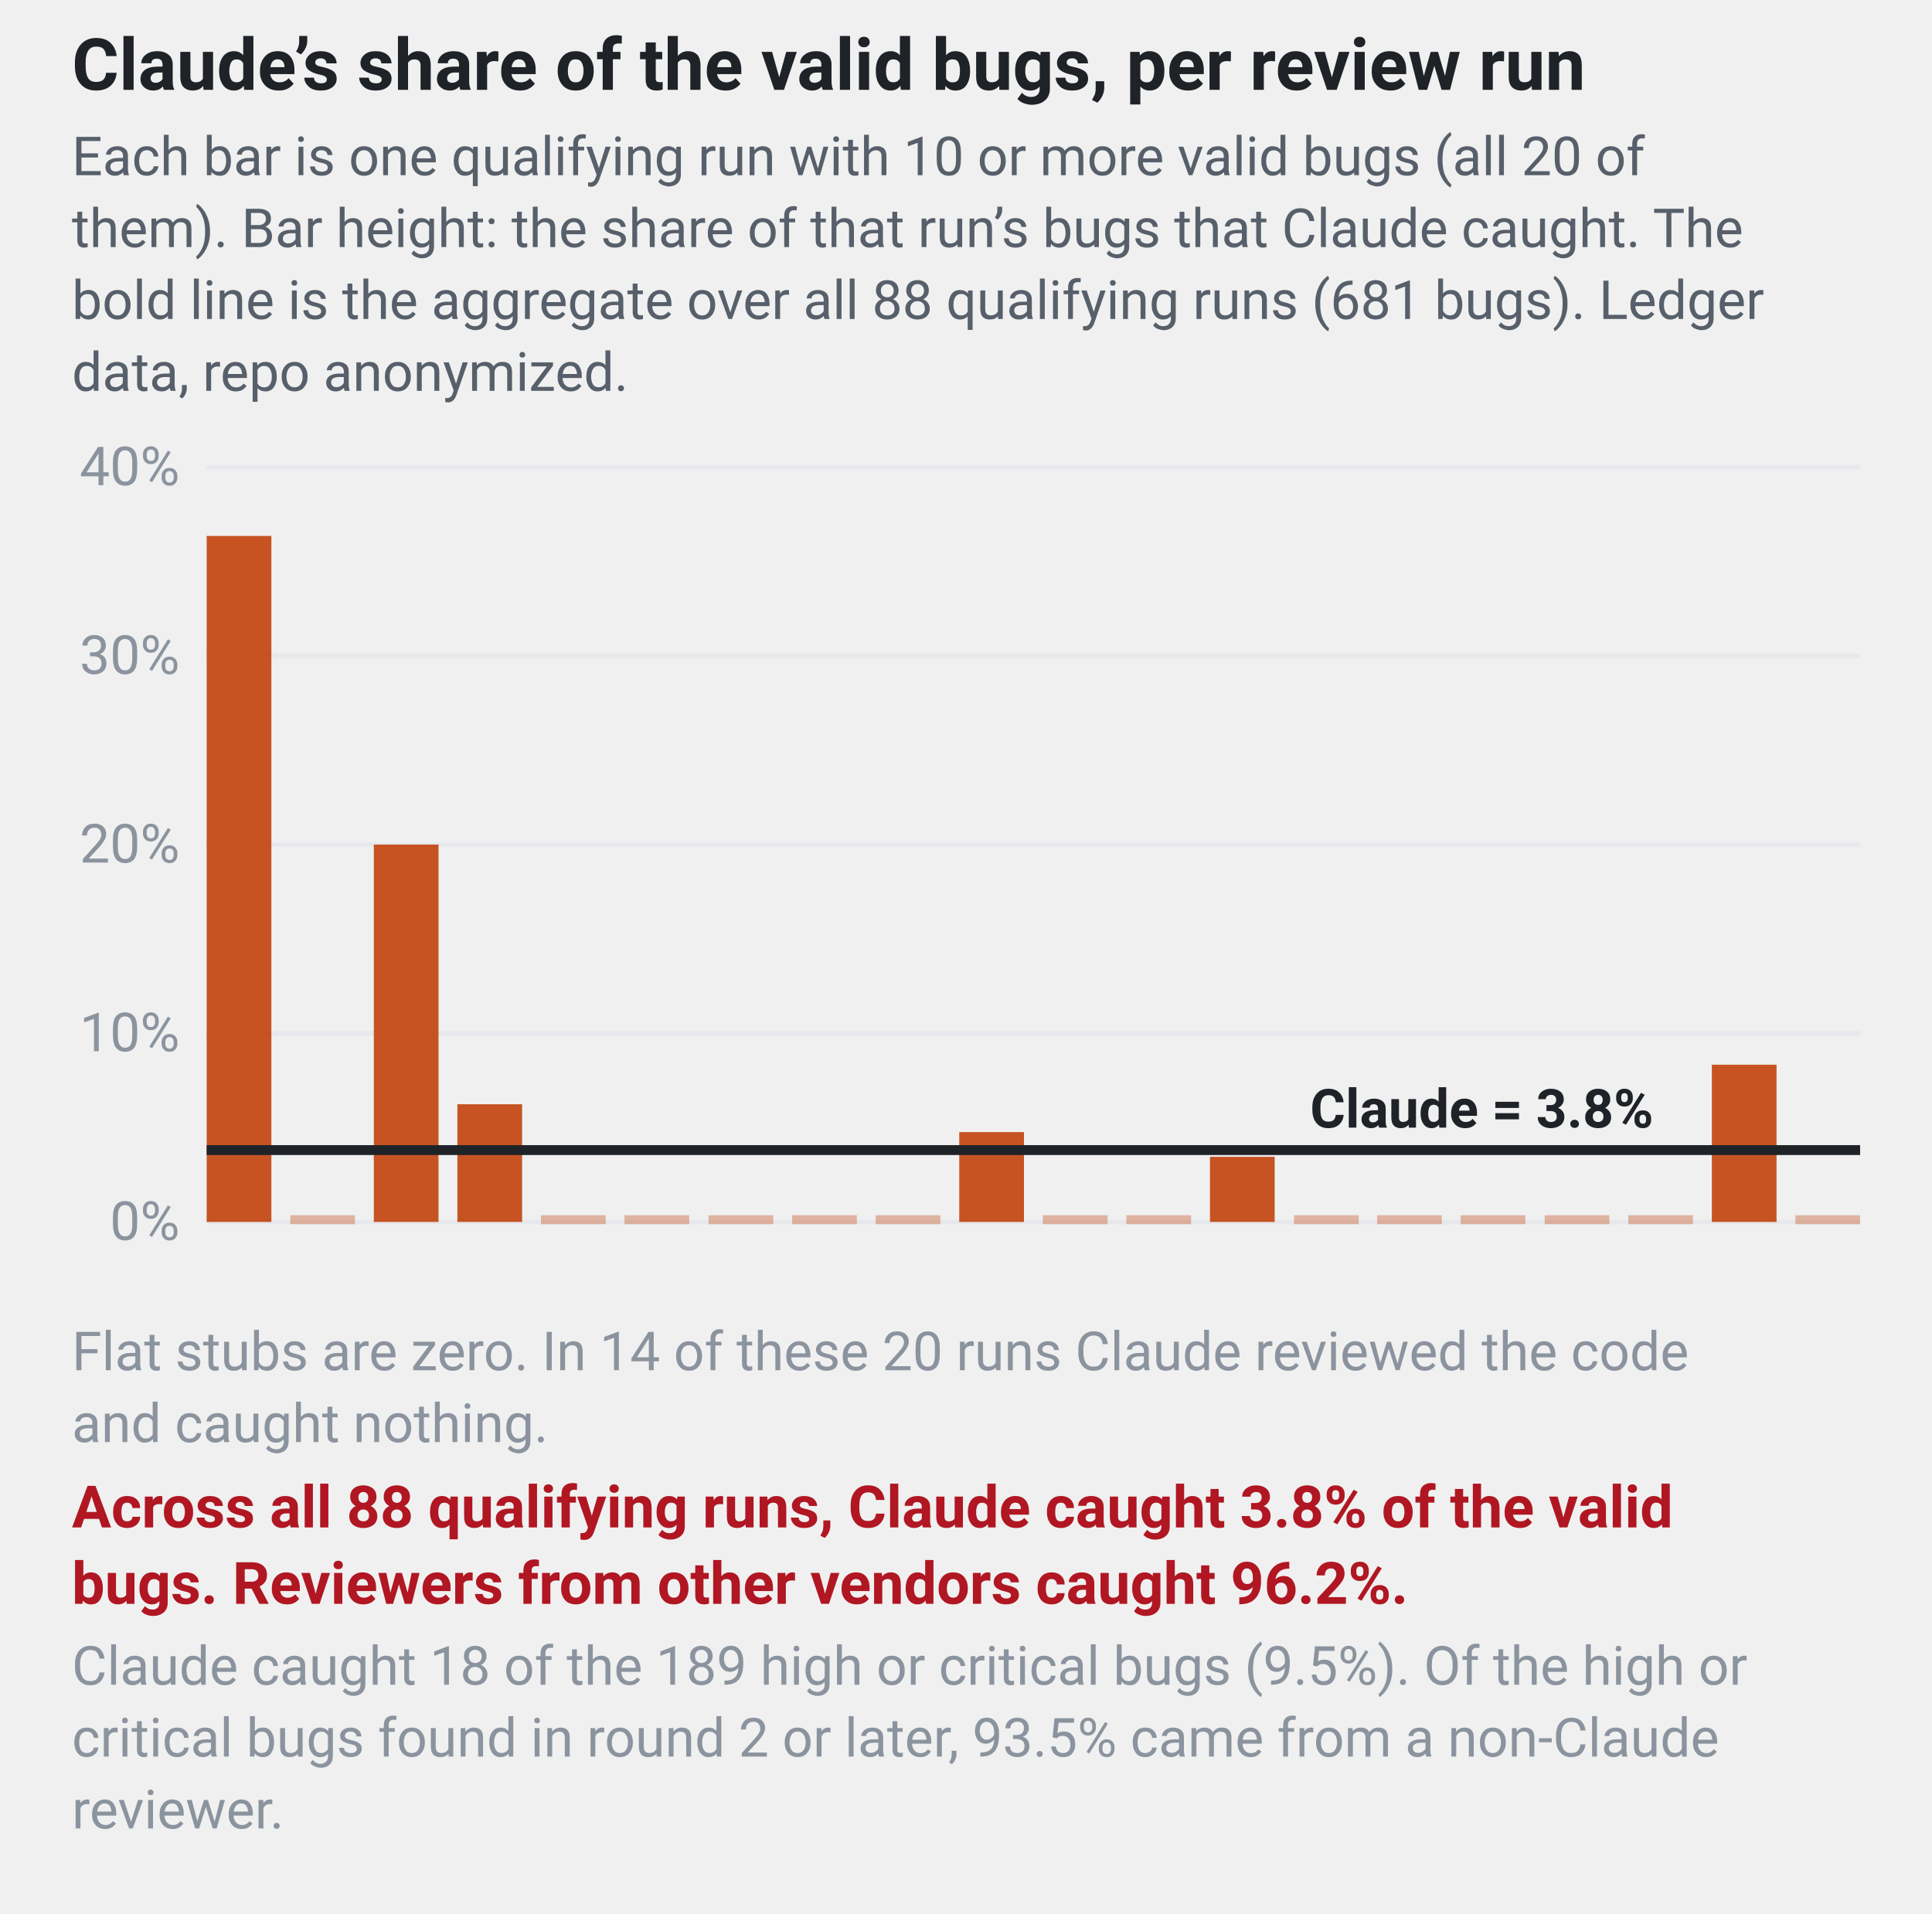
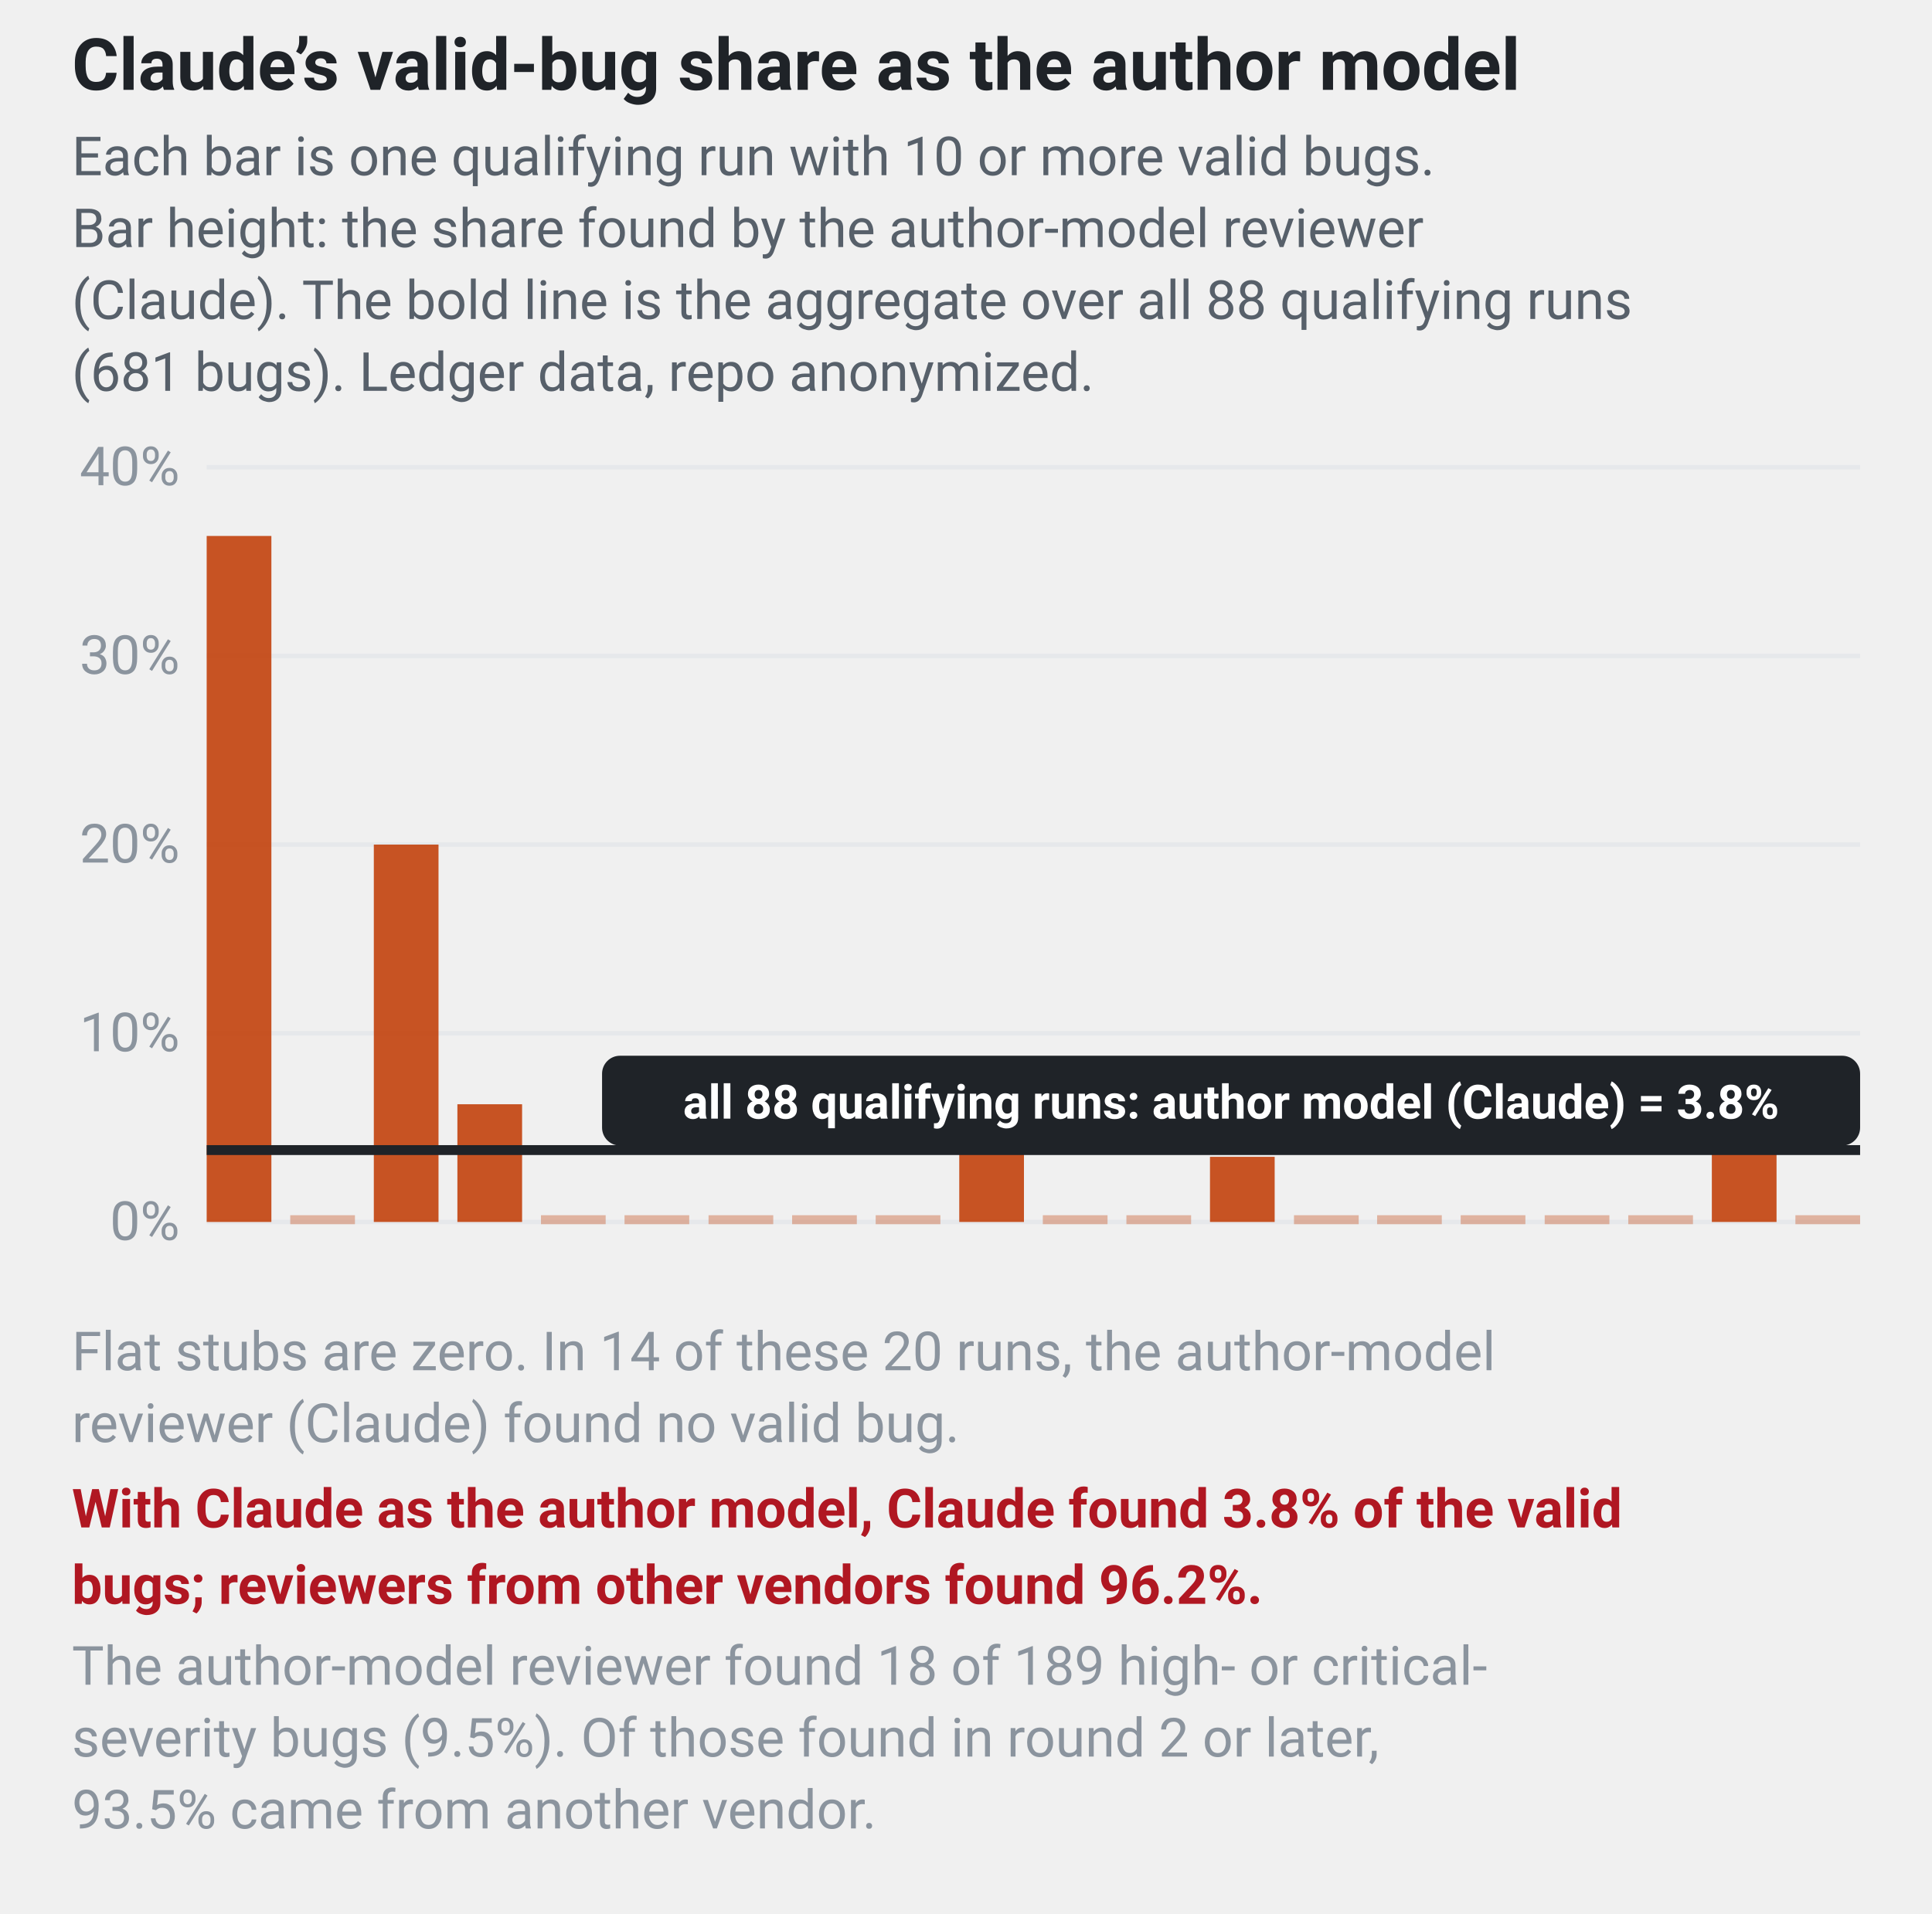
<svg xmlns="http://www.w3.org/2000/svg" viewBox="0 0 430 426" font-family="-apple-system,Segoe UI,Roboto,Helvetica,Arial,sans-serif">
-   <text x="16.0" y="20.0" font-size="16" font-weight="700" fill="#1f2328">Claude’s share of the valid bugs, per review run</text>
-   <text x="16.0" y="39.0" font-size="12" fill="#57606a">Each bar is one qualifying run with 10 or more valid bugs (all 20 of</text>
-   <text x="16.0" y="55.0" font-size="12" fill="#57606a">them). Bar height: the share of that run’s bugs that Claude caught. The</text>
-   <text x="16.0" y="71.0" font-size="12" fill="#57606a">bold line is the aggregate over all 88 qualifying runs (681 bugs). Ledger</text>
-   <text x="16.0" y="87.0" font-size="12" fill="#57606a">data, repo anonymized.</text>
+   <text x="16.0" y="20.0" font-size="16" font-weight="700" fill="#1f2328">Claude’s valid-bug share as the author model</text>
+   <text x="16.0" y="39.0" font-size="12" fill="#57606a">Each bar is one qualifying run with 10 or more valid bugs.</text>
+   <text x="16.0" y="55.0" font-size="12" fill="#57606a">Bar height: the share found by the author-model reviewer</text>
+   <text x="16.0" y="71.0" font-size="12" fill="#57606a">(Claude). The bold line is the aggregate over all 88 qualifying runs</text>
+   <text x="16.0" y="87.0" font-size="12" fill="#57606a">(681 bugs). Ledger data, repo anonymized.</text>
  <line x1="46" y1="272.0" x2="414" y2="272.0" stroke="#e6e8eb" stroke-width="1" />
  <text x="40.0" y="276.0" font-size="12" text-anchor="end" fill="#8b949e">0%</text>
  <line x1="46" y1="230.0" x2="414" y2="230.0" stroke="#e6e8eb" stroke-width="1" />
  <text x="40.0" y="234.0" font-size="12" text-anchor="end" fill="#8b949e">10%</text>
  <line x1="46" y1="188.0" x2="414" y2="188.0" stroke="#e6e8eb" stroke-width="1" />
  <text x="40.0" y="192.0" font-size="12" text-anchor="end" fill="#8b949e">20%</text>
  <line x1="46" y1="146.0" x2="414" y2="146.0" stroke="#e6e8eb" stroke-width="1" />
  <text x="40.0" y="150.0" font-size="12" text-anchor="end" fill="#8b949e">30%</text>
  <line x1="46" y1="104.0" x2="414" y2="104.0" stroke="#e6e8eb" stroke-width="1" />
  <text x="40.0" y="108.0" font-size="12" text-anchor="end" fill="#8b949e">40%</text>
  <rect x="46.0" y="119.3" width="14.4" height="152.7" fill="#C2410C" opacity="0.9" />
  <rect x="64.6" y="270.5" width="14.4" height="2.0" fill="#C2410C" opacity="0.35" />
  <rect x="83.2" y="188.0" width="14.4" height="84.0" fill="#C2410C" opacity="0.9" />
  <rect x="101.8" y="245.8" width="14.4" height="26.2" fill="#C2410C" opacity="0.9" />
  <rect x="120.4" y="270.5" width="14.4" height="2.0" fill="#C2410C" opacity="0.35" />
  <rect x="139.0" y="270.5" width="14.4" height="2.0" fill="#C2410C" opacity="0.35" />
  <rect x="157.7" y="270.5" width="14.4" height="2.0" fill="#C2410C" opacity="0.35" />
  <rect x="176.3" y="270.5" width="14.4" height="2.0" fill="#C2410C" opacity="0.35" />
  <rect x="194.9" y="270.5" width="14.4" height="2.0" fill="#C2410C" opacity="0.35" />
  <rect x="213.5" y="252.0" width="14.4" height="20.0" fill="#C2410C" opacity="0.9" />
  <rect x="232.1" y="270.5" width="14.4" height="2.0" fill="#C2410C" opacity="0.35" />
  <rect x="250.7" y="270.5" width="14.4" height="2.0" fill="#C2410C" opacity="0.35" />
  <rect x="269.3" y="257.5" width="14.4" height="14.5" fill="#C2410C" opacity="0.9" />
  <rect x="288.0" y="270.5" width="14.4" height="2.0" fill="#C2410C" opacity="0.35" />
  <rect x="306.5" y="270.5" width="14.4" height="2.0" fill="#C2410C" opacity="0.35" />
  <rect x="325.1" y="270.5" width="14.4" height="2.0" fill="#C2410C" opacity="0.35" />
  <rect x="343.8" y="270.5" width="14.4" height="2.0" fill="#C2410C" opacity="0.35" />
  <rect x="362.4" y="270.5" width="14.4" height="2.0" fill="#C2410C" opacity="0.35" />
  <rect x="381.0" y="237.0" width="14.4" height="35.0" fill="#C2410C" opacity="0.9" />
  <rect x="399.6" y="270.5" width="14.4" height="2.0" fill="#C2410C" opacity="0.35" />
  <line x1="46" y1="256.0" x2="414" y2="256.0" stroke="#1f2328" stroke-width="2.2" />
-   <text x="368.0" y="251.0" font-size="12" font-weight="700" text-anchor="end" fill="#1f2328">Claude = 3.8%</text>
-   <text x="16.0" y="305.0" font-size="12" fill="#8b949e">Flat stubs are zero. In 14 of these 20 runs Claude reviewed the code</text>
-   <text x="16.0" y="321.0" font-size="12" fill="#8b949e">and caught nothing.</text>
-   <text x="16.0" y="340.0" font-size="13" font-weight="700" fill="#B01722">Across all 88 qualifying runs, Claude caught 3.8% of the valid</text>
-   <text x="16.0" y="357.0" font-size="13" font-weight="700" fill="#B01722">bugs. Reviewers from other vendors caught 96.2%.</text>
-   <text x="16.0" y="375.0" font-size="12" fill="#8b949e">Claude caught 18 of the 189 high or critical bugs (9.5%). Of the high or</text>
-   <text x="16.0" y="391.0" font-size="12" fill="#8b949e">critical bugs found in round 2 or later, 93.5% came from a non-Claude</text>
-   <text x="16.0" y="407.0" font-size="12" fill="#8b949e">reviewer.</text>
+   <rect x="134.0" y="235.0" width="280.0" height="20" rx="4" fill="#1f2328" />
+   <text x="274.0" y="249.0" font-size="10.5" font-weight="700" text-anchor="middle" fill="#fff">all 88 qualifying runs: author model (Claude) = 3.8%</text>
+   <text x="16.0" y="305.0" font-size="12" fill="#8b949e">Flat stubs are zero. In 14 of these 20 runs, the author-model</text>
+   <text x="16.0" y="321.0" font-size="12" fill="#8b949e">reviewer (Claude) found no valid bug.</text>
+   <text x="16.0" y="340.0" font-size="12" font-weight="700" fill="#B01722">With Claude as the author model, Claude found 3.8% of the valid</text>
+   <text x="16.0" y="357.0" font-size="12" font-weight="700" fill="#B01722">bugs; reviewers from other vendors found 96.2%.</text>
+   <text x="16.0" y="375.0" font-size="12" fill="#8b949e">The author-model reviewer found 18 of 189 high- or critical-</text>
+   <text x="16.0" y="391.0" font-size="12" fill="#8b949e">severity bugs (9.5%). Of those found in round 2 or later,</text>
+   <text x="16.0" y="407.0" font-size="12" fill="#8b949e">93.5% came from another vendor.</text>
</svg>
